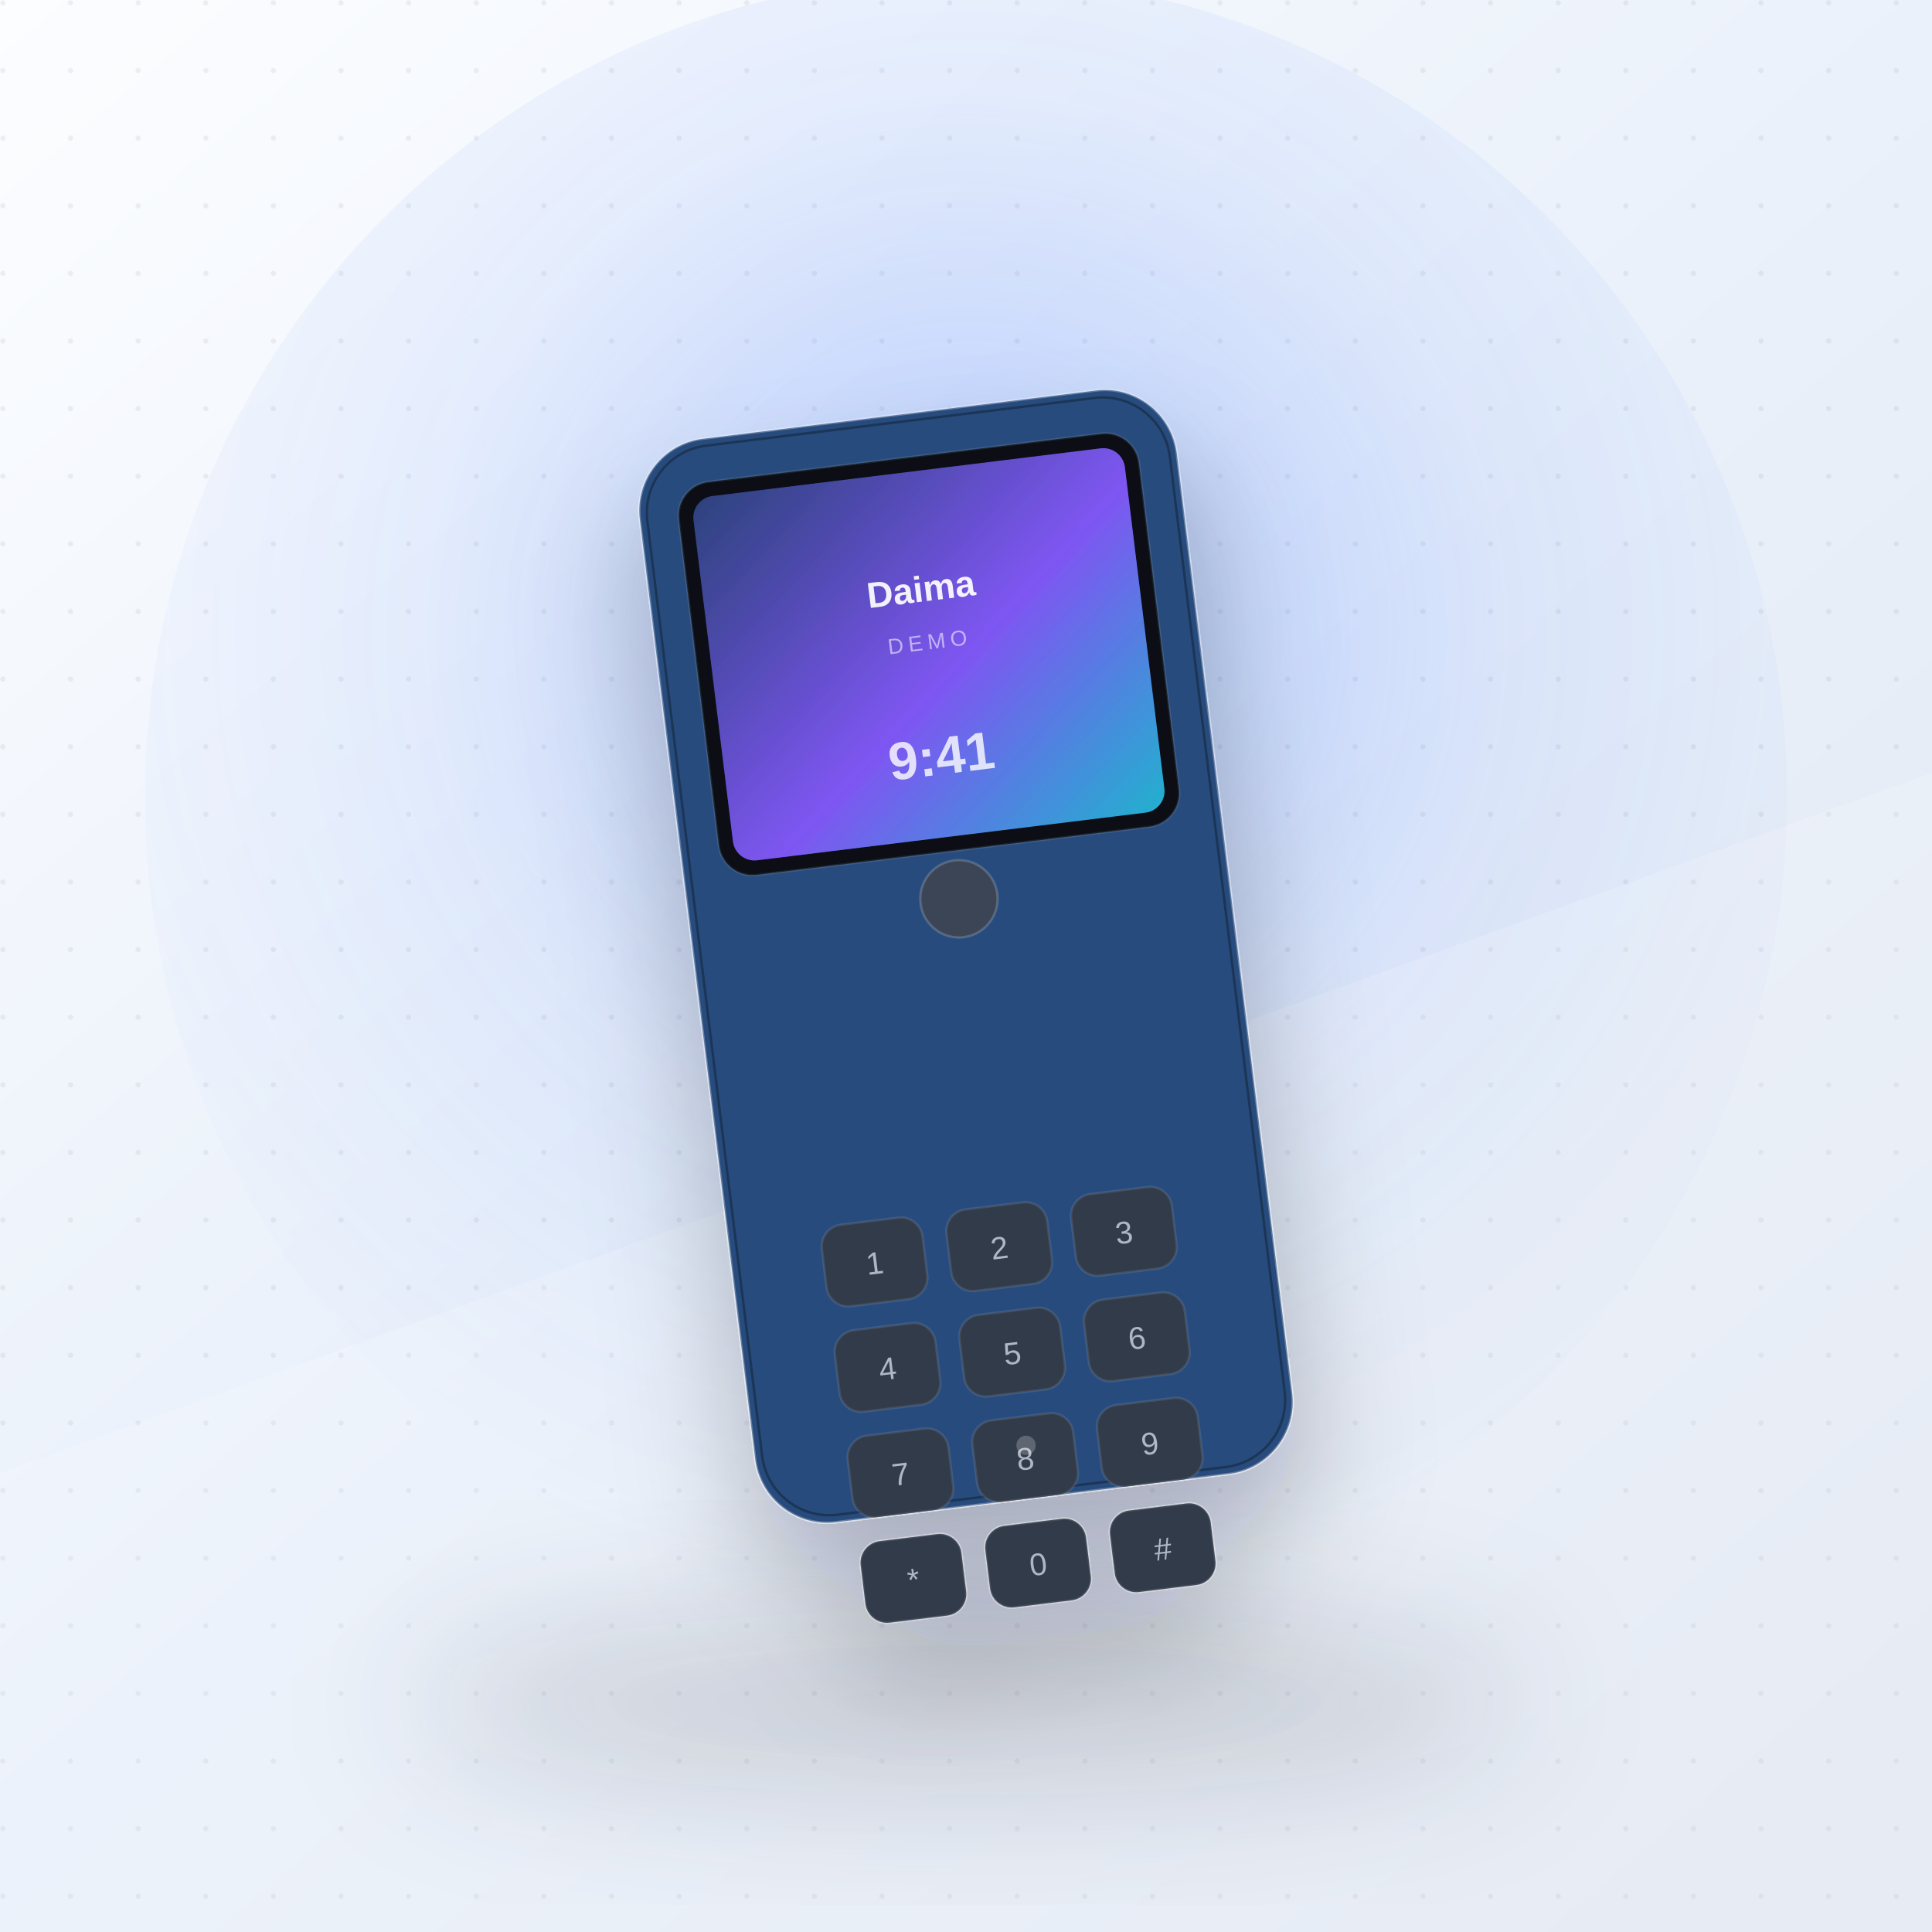
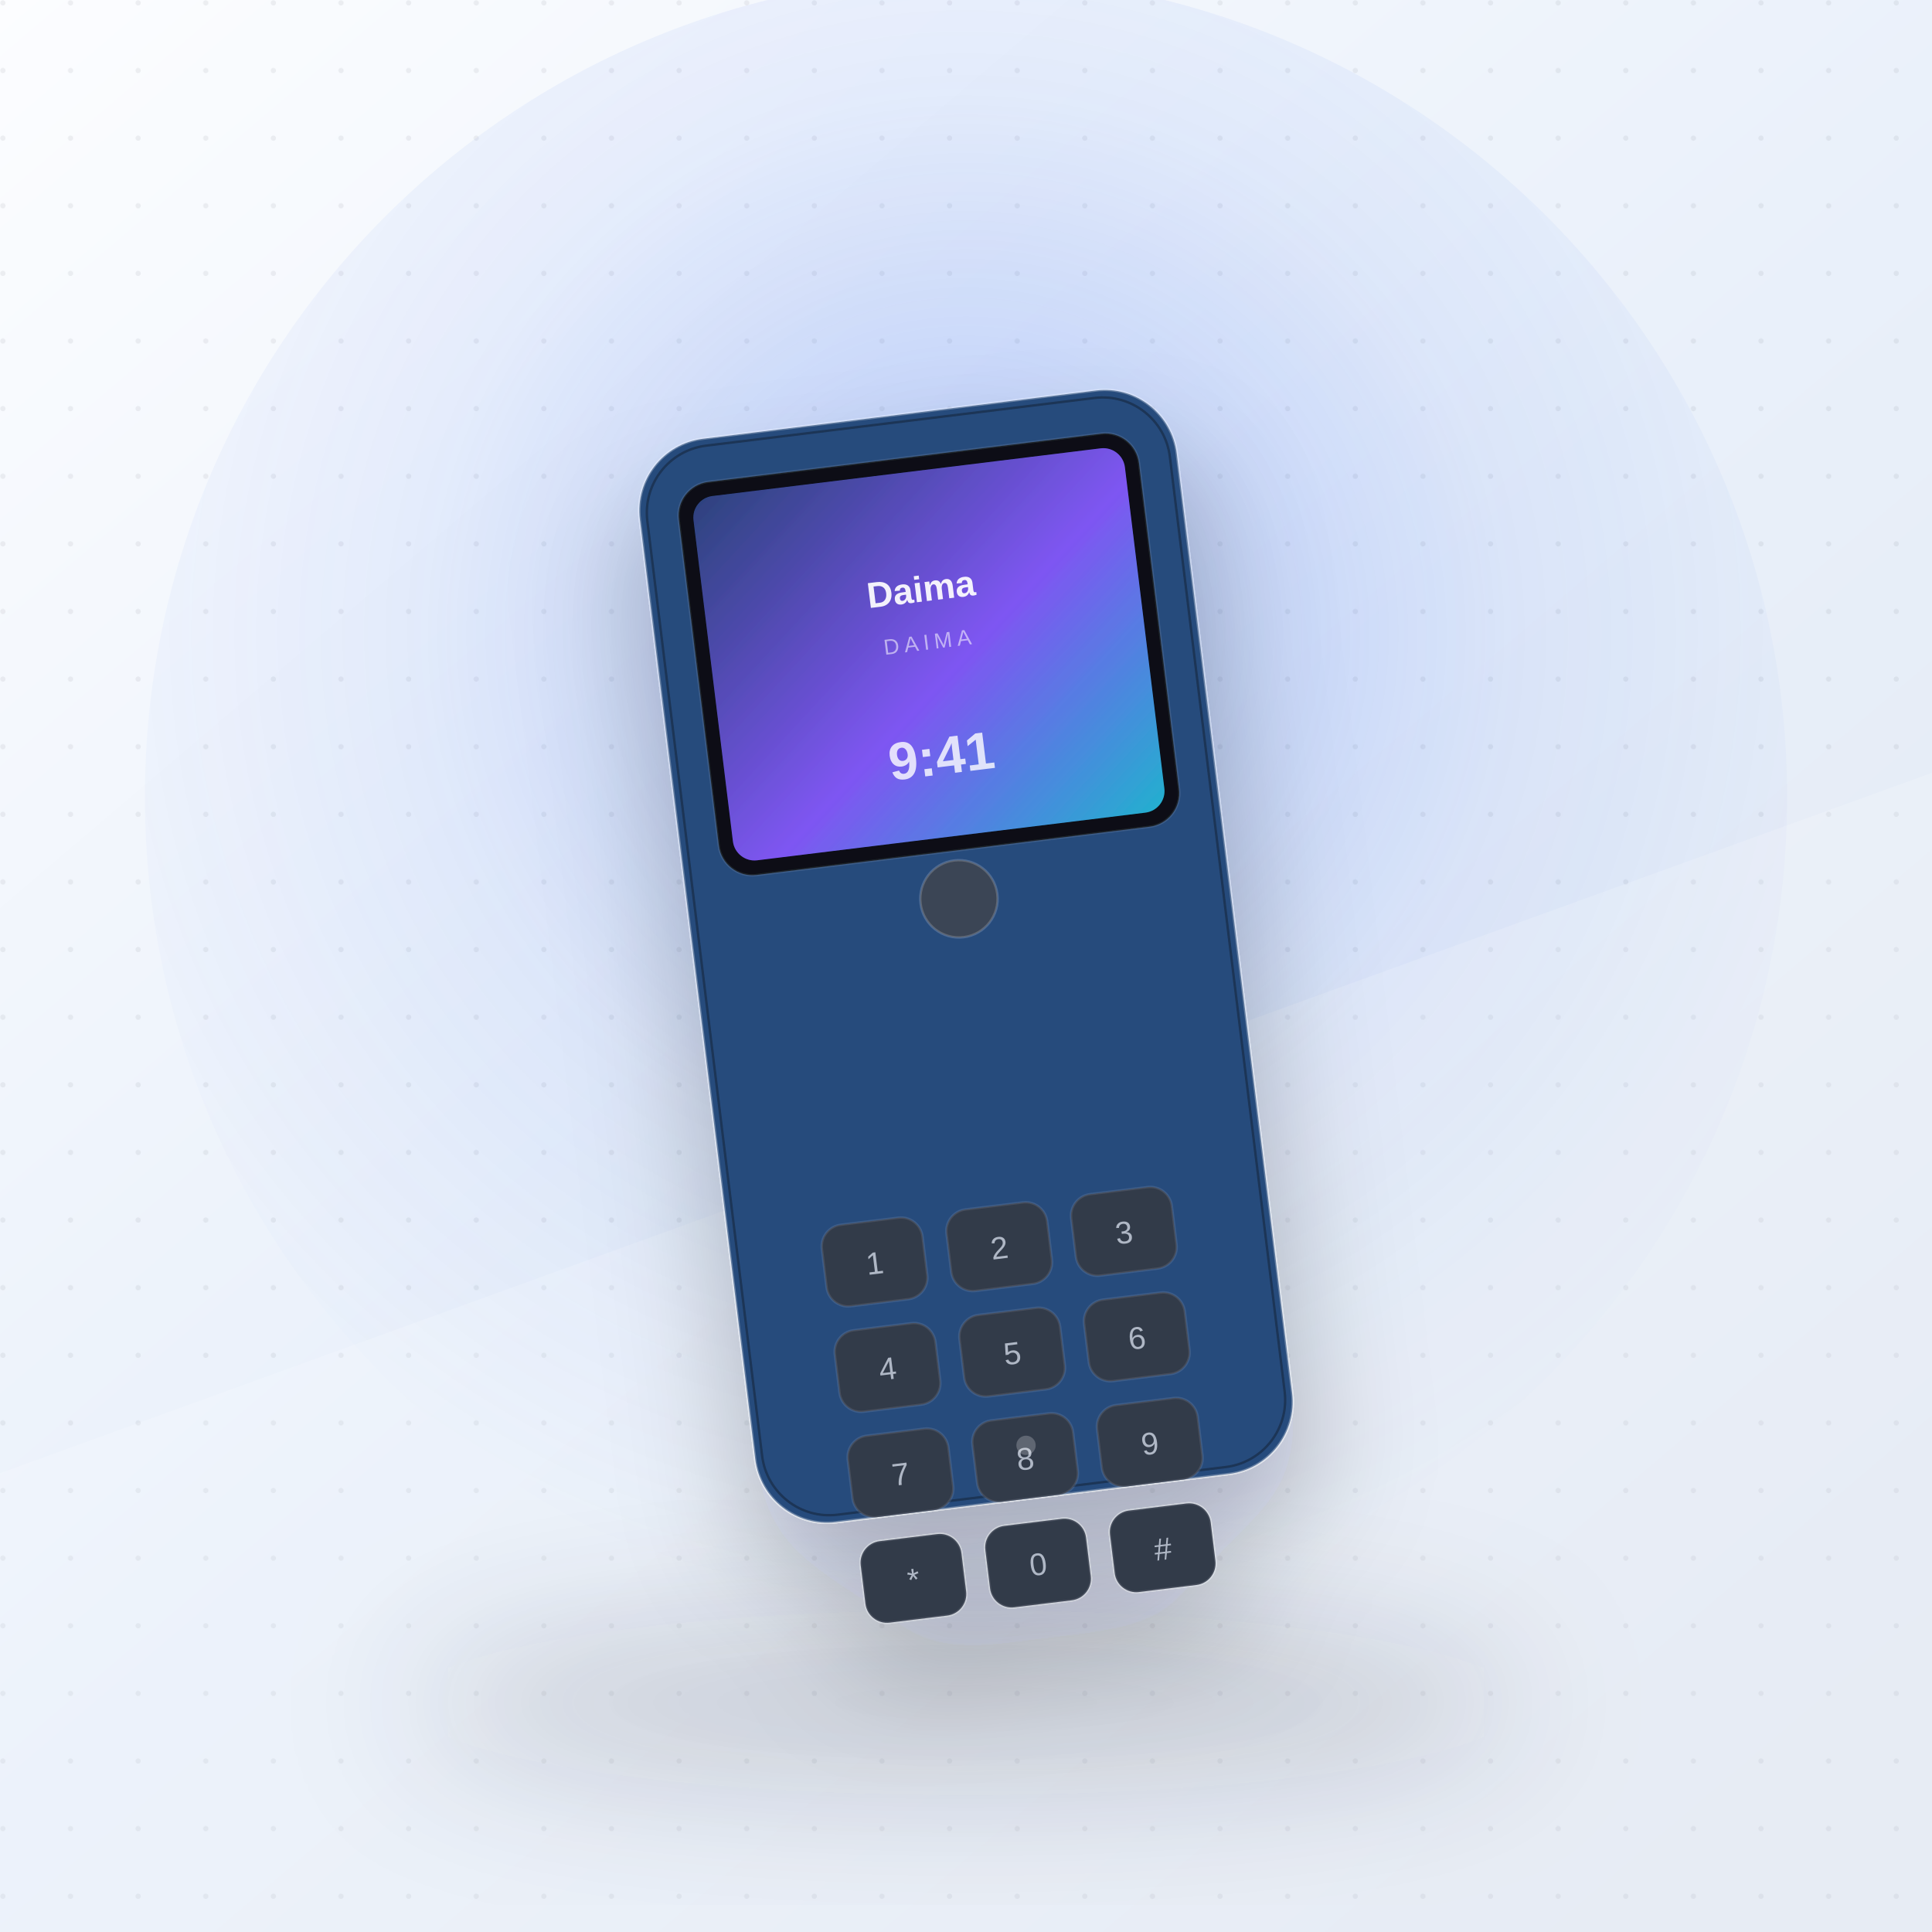
- <svg xmlns="http://www.w3.org/2000/svg" viewBox="0 0 800 800" width="800" height="800" role="img" aria-label="Illustrative product render — demonstration catalogue">
+ <svg xmlns="http://www.w3.org/2000/svg" viewBox="0 0 800 800" width="800" height="800" role="img" aria-label="Product image from the Daima Communications catalogue">
  <defs>
    <linearGradient id="anokia110-bg" x1="0" y1="0" x2=".85" y2="1">
      <stop offset="0" stop-color="#fcfdff" />
      <stop offset=".55" stop-color="#e9f0fa" />
      <stop offset="1" stop-color="#e2e8f2" />
    </linearGradient>
    <radialGradient id="anokia110-glow" cx="50%" cy="40%" r="60%">
-       <stop offset="0" stop-color="#2f6bff" stop-opacity=".30" />
-       <stop offset=".55" stop-color="#2f6bff" stop-opacity=".08" />
-       <stop offset="1" stop-color="#2f6bff" stop-opacity="0" />
+       <stop offset="0" stop-color="#285fee" stop-opacity=".30" />
+       <stop offset=".55" stop-color="#285fee" stop-opacity=".08" />
+       <stop offset="1" stop-color="#285fee" stop-opacity="0" />
    </radialGradient>
    <pattern id="anokia110-dots" width="28" height="28" patternUnits="userSpaceOnUse">
      <circle cx="1.2" cy="1.2" r="1.1" fill="#0a1020" opacity=".06" />
    </pattern>
    <filter id="anokia110-sh" x="-60%" y="-60%" width="220%" height="220%">
      <feDropShadow dx="0" dy="26" stdDeviation="24" flood-color="#081020" flood-opacity=".26" />
    </filter>
    <filter id="anokia110-sh-soft" x="-60%" y="-60%" width="220%" height="220%">
      <feDropShadow dx="0" dy="14" stdDeviation="18" flood-color="#081020" flood-opacity=".18" />
    </filter>
    <filter id="anokia110-blur" x="-60%" y="-60%" width="220%" height="220%">
      <feGaussianBlur stdDeviation="30" />
    </filter>
    <filter id="anokia110-blur-s" x="-60%" y="-60%" width="220%" height="220%">
      <feGaussianBlur stdDeviation="8" />
    </filter>
    <linearGradient id="anokia110-sweep" x1="0" y1="0" x2="1" y2="1">
      <stop offset="0" stop-color="#ffffff" stop-opacity=".0" />
      <stop offset=".45" stop-color="#ffffff" stop-opacity=".55" />
      <stop offset=".55" stop-color="#ffffff" stop-opacity=".16" />
      <stop offset="1" stop-color="#ffffff" stop-opacity="0" />
    </linearGradient>
  </defs>
  <defs>
    <linearGradient id="anokia110-body" x1="0" y1="0" x2="1" y2="1">
      <stop offset="0" stop-color="#454e60" />
      <stop offset=".42" stop-color="#222937" />
      <stop offset=".62" stop-color="#343d4e" />
      <stop offset="1" stop-color="#222937" />
    </linearGradient>
    <linearGradient id="anokia110-frame" x1="0" y1="0" x2="0" y2="1">
      <stop offset="0" stop-color="#454e60" />
      <stop offset=".08" stop-color="#343d4e" />
      <stop offset=".5" stop-color="#222937" />
      <stop offset=".92" stop-color="#343d4e" />
      <stop offset="1" stop-color="#454e60" />
    </linearGradient>
    <linearGradient id="anokia110-screen" x1="0" y1="0" x2="1" y2="1">
      <stop offset="0" stop-color="#10296b" />
      <stop offset=".55" stop-color="#6d3ff0" />
      <stop offset="1" stop-color="#04a6c8" />
    </linearGradient>
    <radialGradient id="anokia110-sglow" cx="30%" cy="24%" r="72%">
      <stop offset="0" stop-color="#8fd8ff" stop-opacity=".9" />
      <stop offset=".5" stop-color="#3f7dff" stop-opacity=".28" />
      <stop offset="1" stop-color="#0a1030" stop-opacity="0" />
    </radialGradient>
    <linearGradient id="anokia110-edge" x1="0" y1="0" x2="1" y2="0">
      <stop offset="0" stop-color="#ffffff" stop-opacity=".55" />
      <stop offset=".18" stop-color="#ffffff" stop-opacity=".05" />
      <stop offset=".82" stop-color="#ffffff" stop-opacity=".03" />
      <stop offset="1" stop-color="#ffffff" stop-opacity=".42" />
    </linearGradient>
    <linearGradient id="anokia110-lens" x1="0" y1="0" x2="1" y2="1">
      <stop offset="0" stop-color="#3f4a5e" />
      <stop offset=".45" stop-color="#10151f" />
      <stop offset="1" stop-color="#03050a" />
    </linearGradient>
    <clipPath id="anokia110-scrclip">
      <rect x="16" y="16" width="268" height="578" rx="34" />
    </clipPath>
  </defs>
  <rect width="800" height="800" fill="url(#anokia110-bg)" />
  <rect width="800" height="800" fill="url(#anokia110-dots)" />
  <circle cx="400" cy="330" r="340" fill="url(#anokia110-glow)" />
  <ellipse cx="400" cy="705" rx="230" ry="38" fill="#0a1020" opacity=".18" filter="url(#anokia110-blur)" />
  <path d="M0 610 L800 320 L800 800 L0 800 Z" fill="#ffffff" opacity=".16" />
  <g transform="translate(400 396) rotate(-7) scale(1) translate(-112 -226)" filter="url(#anokia110-sh)">
    <rect width="224" height="452" rx="30" fill="#274b7c" stroke="#ffffff" stroke-opacity=".28" />
    <rect x="3" y="3" width="218" height="446" rx="28" fill="none" stroke="#000" stroke-opacity=".3" />
    <rect x="16" y="18" width="192" height="164" rx="14" fill="#070c12" stroke="#ffffff" stroke-opacity=".1" />
    <rect x="22" y="24" width="180" height="152" rx="9" fill="url(#anokia110-screen)" />
    <rect x="22" y="24" width="180" height="152" rx="9" fill="#ffffff" opacity=".12" />
    <text x="112" y="78" text-anchor="middle" fill="#ffffff" fill-opacity=".92" font-family="Segoe UI, Arial" font-size="15" font-weight="600">Daima</text>
-     <text x="112" y="98" text-anchor="middle" fill="#ffffff" fill-opacity=".55" font-family="Segoe UI, Arial" font-size="9" letter-spacing="2">DEMO</text>
+     <text x="112" y="98" text-anchor="middle" fill="#ffffff" fill-opacity=".55" font-family="Segoe UI, Arial" font-size="9" letter-spacing="2">DAIMA</text>
    <text x="112" y="150" text-anchor="middle" fill="#ffffff" fill-opacity=".8" font-family="Segoe UI, Arial" font-size="22" font-weight="600">9:41</text>
    <circle cx="112" cy="202" r="16" fill="#3a4454" stroke="#ffffff" stroke-opacity=".18" />
    <g transform="translate(112 264)">
      <rect x="-74" y="66" width="42" height="34" rx="9" fill="#323b4a" stroke="#ffffff" stroke-opacity=".10" />
      <text x="-53" y="88" text-anchor="middle" fill="#dfe8f4" fill-opacity=".72" font-family="Segoe UI, Arial" font-size="13">1</text>
      <rect x="-22" y="66" width="42" height="34" rx="9" fill="#323b4a" stroke="#ffffff" stroke-opacity=".10" />
      <text x="-1" y="88" text-anchor="middle" fill="#dfe8f4" fill-opacity=".72" font-family="Segoe UI, Arial" font-size="13">2</text>
      <rect x="30" y="66" width="42" height="34" rx="9" fill="#323b4a" stroke="#ffffff" stroke-opacity=".10" />
      <text x="51" y="88" text-anchor="middle" fill="#dfe8f4" fill-opacity=".72" font-family="Segoe UI, Arial" font-size="13">3</text>
      <rect x="-74" y="110" width="42" height="34" rx="9" fill="#323b4a" stroke="#ffffff" stroke-opacity=".10" />
      <text x="-53" y="132" text-anchor="middle" fill="#dfe8f4" fill-opacity=".72" font-family="Segoe UI, Arial" font-size="13">4</text>
      <rect x="-22" y="110" width="42" height="34" rx="9" fill="#323b4a" stroke="#ffffff" stroke-opacity=".10" />
      <text x="-1" y="132" text-anchor="middle" fill="#dfe8f4" fill-opacity=".72" font-family="Segoe UI, Arial" font-size="13">5</text>
      <rect x="30" y="110" width="42" height="34" rx="9" fill="#323b4a" stroke="#ffffff" stroke-opacity=".10" />
      <text x="51" y="132" text-anchor="middle" fill="#dfe8f4" fill-opacity=".72" font-family="Segoe UI, Arial" font-size="13">6</text>
      <rect x="-74" y="154" width="42" height="34" rx="9" fill="#323b4a" stroke="#ffffff" stroke-opacity=".10" />
      <text x="-53" y="176" text-anchor="middle" fill="#dfe8f4" fill-opacity=".72" font-family="Segoe UI, Arial" font-size="13">7</text>
      <rect x="-22" y="154" width="42" height="34" rx="9" fill="#323b4a" stroke="#ffffff" stroke-opacity=".10" />
      <text x="-1" y="176" text-anchor="middle" fill="#dfe8f4" fill-opacity=".72" font-family="Segoe UI, Arial" font-size="13">8</text>
      <rect x="30" y="154" width="42" height="34" rx="9" fill="#323b4a" stroke="#ffffff" stroke-opacity=".10" />
      <text x="51" y="176" text-anchor="middle" fill="#dfe8f4" fill-opacity=".72" font-family="Segoe UI, Arial" font-size="13">9</text>
      <rect x="-74" y="198" width="42" height="34" rx="9" fill="#323b4a" stroke="#ffffff" stroke-opacity=".10" />
      <text x="-53" y="220" text-anchor="middle" fill="#dfe8f4" fill-opacity=".72" font-family="Segoe UI, Arial" font-size="13">*</text>
      <rect x="-22" y="198" width="42" height="34" rx="9" fill="#323b4a" stroke="#ffffff" stroke-opacity=".10" />
      <text x="-1" y="220" text-anchor="middle" fill="#dfe8f4" fill-opacity=".72" font-family="Segoe UI, Arial" font-size="13">0</text>
      <rect x="30" y="198" width="42" height="34" rx="9" fill="#323b4a" stroke="#ffffff" stroke-opacity=".10" />
      <text x="51" y="220" text-anchor="middle" fill="#dfe8f4" fill-opacity=".72" font-family="Segoe UI, Arial" font-size="13">#</text>
    </g>
    <circle cx="112" cy="430" r="4" fill="#ffffff" opacity=".22" />
  </g>
</svg>
